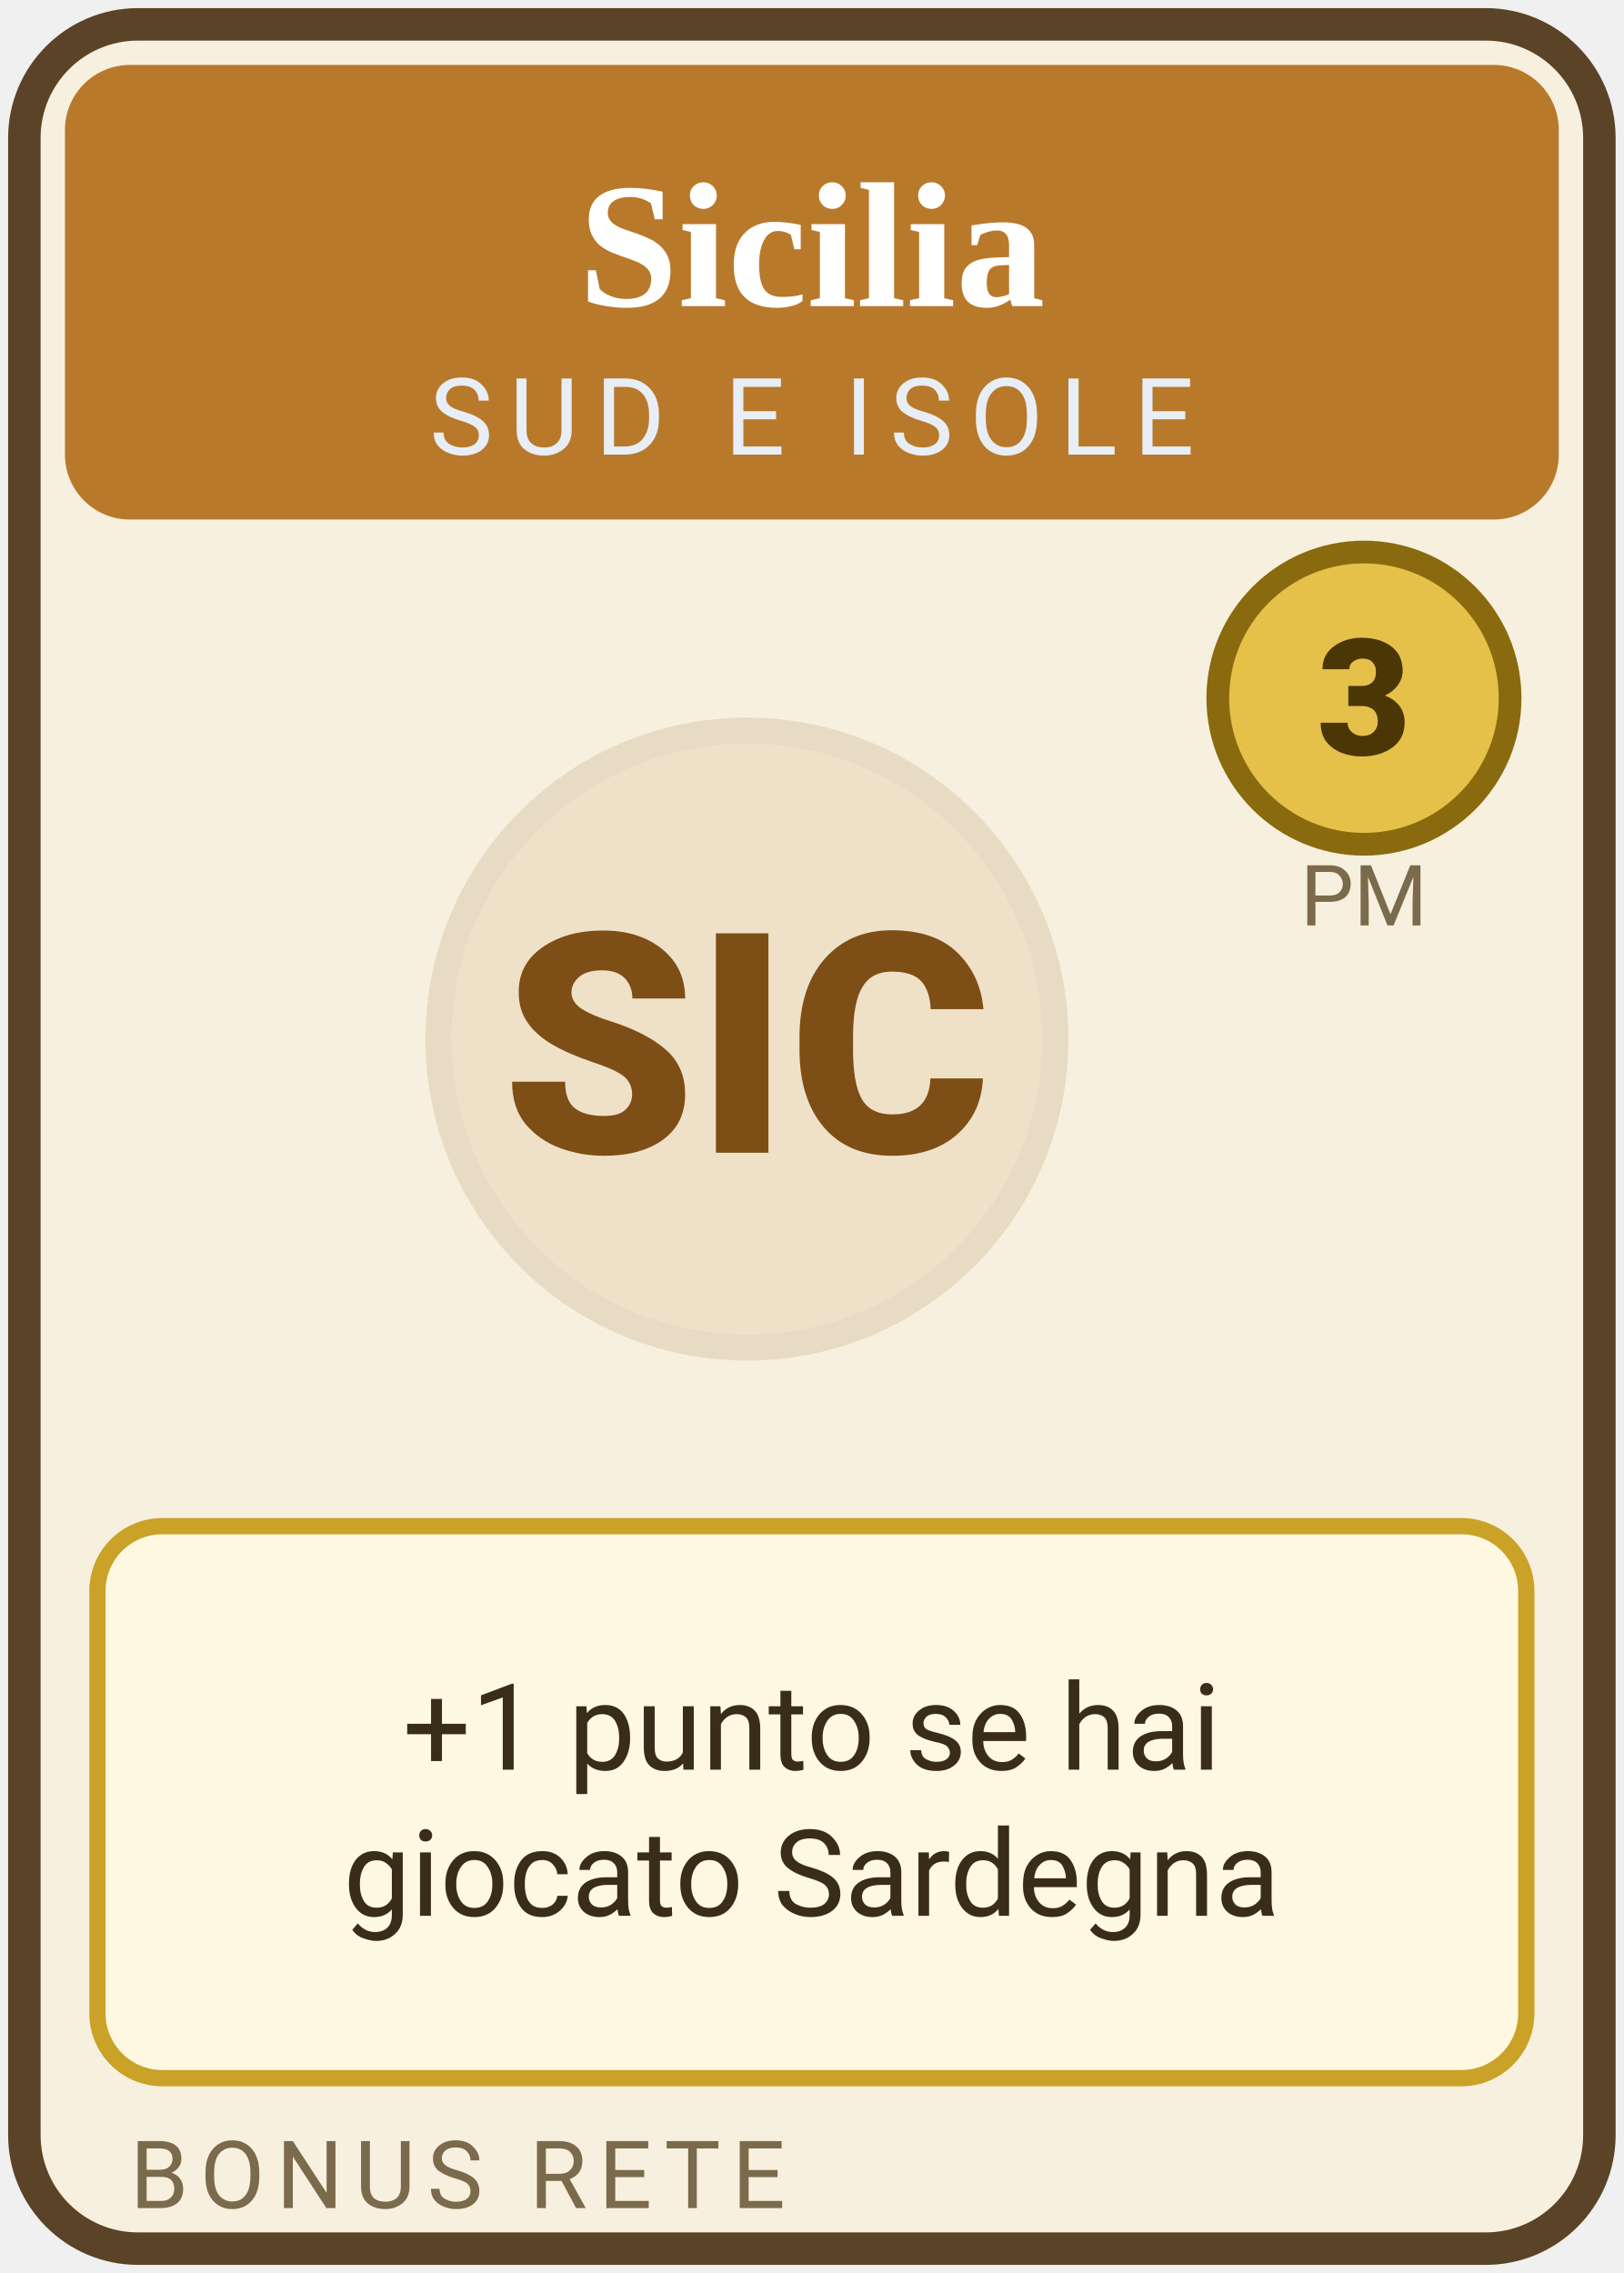
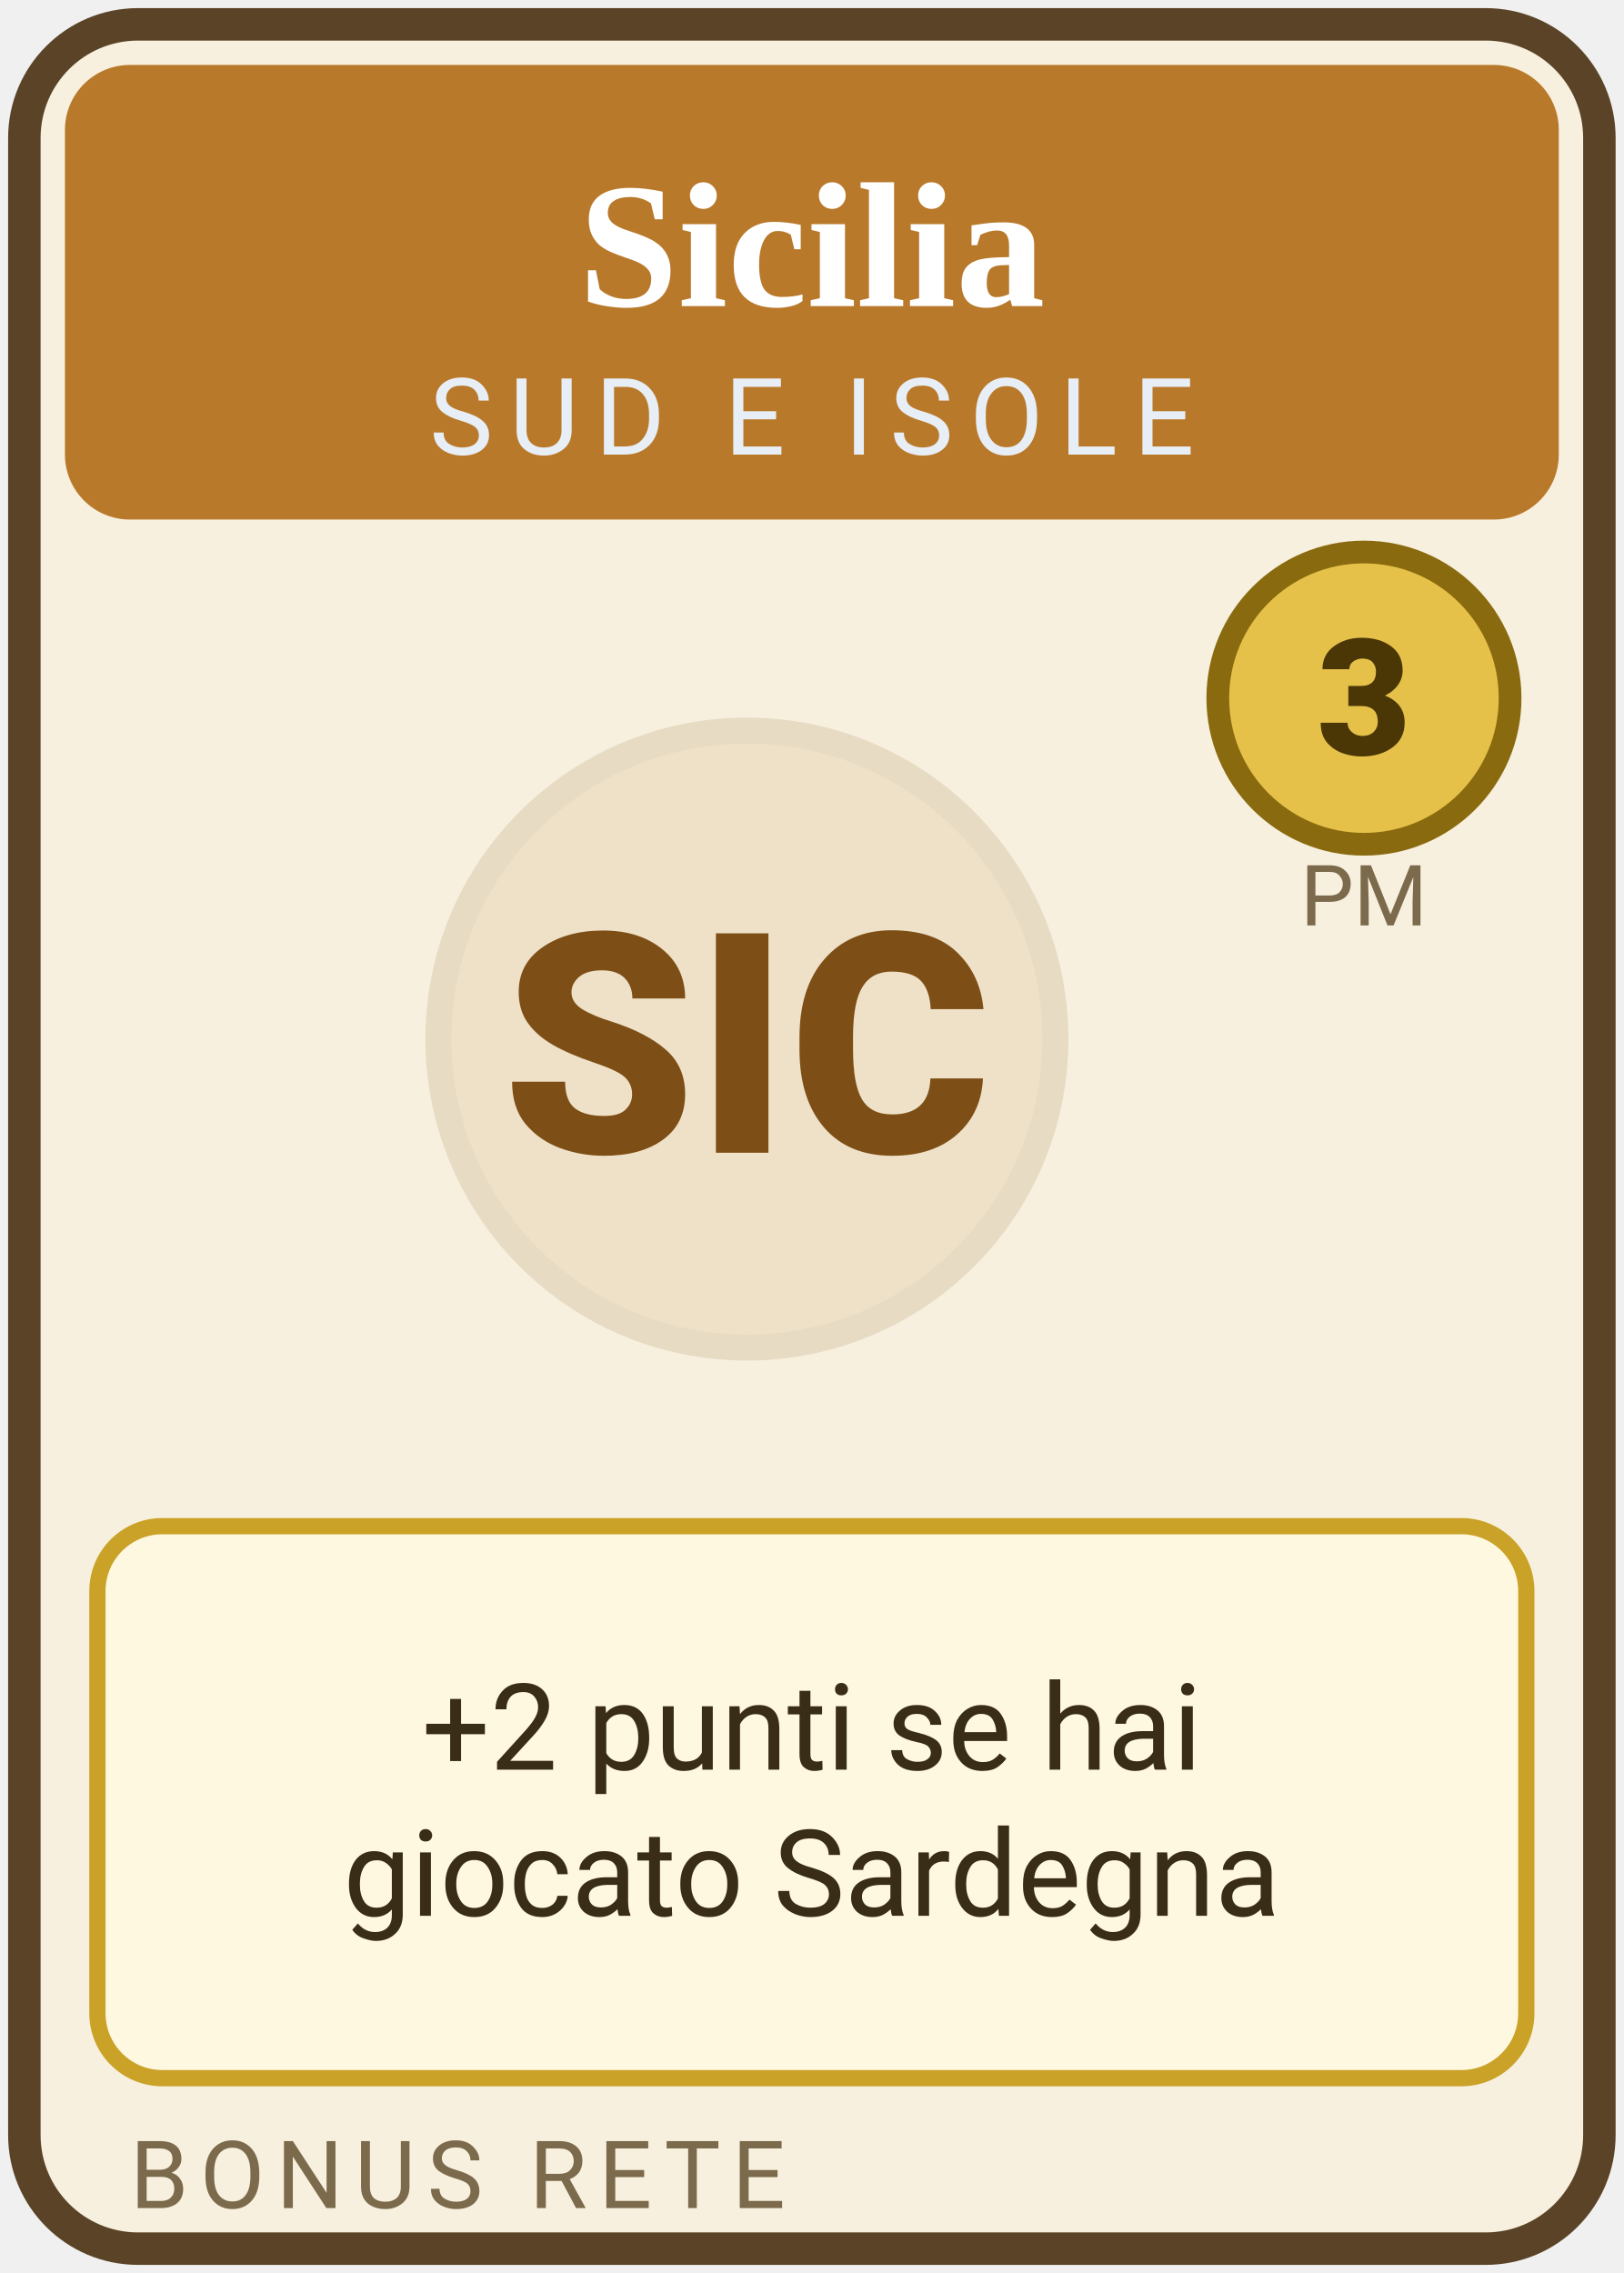
<svg xmlns="http://www.w3.org/2000/svg" width="100" height="140" class="spr card region " viewBox="0 0 100 140" role="img">
  <rect x="1.5" y="1.5" width="97" height="137" rx="7" fill="#f7f0de" stroke="#5a4326" stroke-width="2" />
  <rect x="4" y="4" width="92" height="28" rx="4" fill="#b9792b" />
  <text x="50" y="18.85" text-anchor="middle" font-size="11.0" font-weight="700" fill="#fff" font-family="Georgia, 'Times New Roman', serif">Sicilia</text>
  <text x="50" y="28" text-anchor="middle" font-size="6.6" letter-spacing="1" fill="#e8eef5" font-family="system-ui, -apple-system, 'Segoe UI', Roboto, sans-serif">SUD E ISOLE</text>
  <circle cx="46" cy="64" r="19" fill="#b9792b" opacity=".13" stroke="#7d4e16" stroke-width="1.6" />
  <text x="46" y="71" text-anchor="middle" font-size="19" font-weight="800" fill="#7d4e16" font-family="system-ui, -apple-system, 'Segoe UI', Roboto, sans-serif">SIC</text>
  <circle cx="84" cy="43" r="9" fill="#e6c14a" stroke="#8a6a0e" stroke-width="1.4" />
  <text x="84" y="46.5" text-anchor="middle" font-size="10" font-weight="800" fill="#4b3606" font-family="system-ui, -apple-system, 'Segoe UI', Roboto, sans-serif">3</text>
  <text x="84" y="57" text-anchor="middle" font-size="5.2" fill="#7b6a4b" font-family="system-ui, -apple-system, 'Segoe UI', Roboto, sans-serif">PM</text>
  <rect x="6" y="94" width="88" height="34" rx="4" fill="#fff8e1" stroke="#c9a227" stroke-width="1" />
-   <text x="50" y="109" text-anchor="middle" font-size="7.4" fill="#3a2d17" font-family="system-ui, -apple-system, 'Segoe UI', Roboto, sans-serif">+1 punto se hai</text>
+   <text x="50" y="109" text-anchor="middle" font-size="7.4" fill="#3a2d17" font-family="system-ui, -apple-system, 'Segoe UI', Roboto, sans-serif">+2 punti se hai</text>
  <text x="50" y="118" text-anchor="middle" font-size="7.4" fill="#3a2d17" font-family="system-ui, -apple-system, 'Segoe UI', Roboto, sans-serif">giocato Sardegna</text>
  <text x="8" y="136" font-size="5.8" letter-spacing=".7" fill="#7b6a4b" font-family="system-ui, -apple-system, 'Segoe UI', Roboto, sans-serif">BONUS RETE</text>
</svg>
